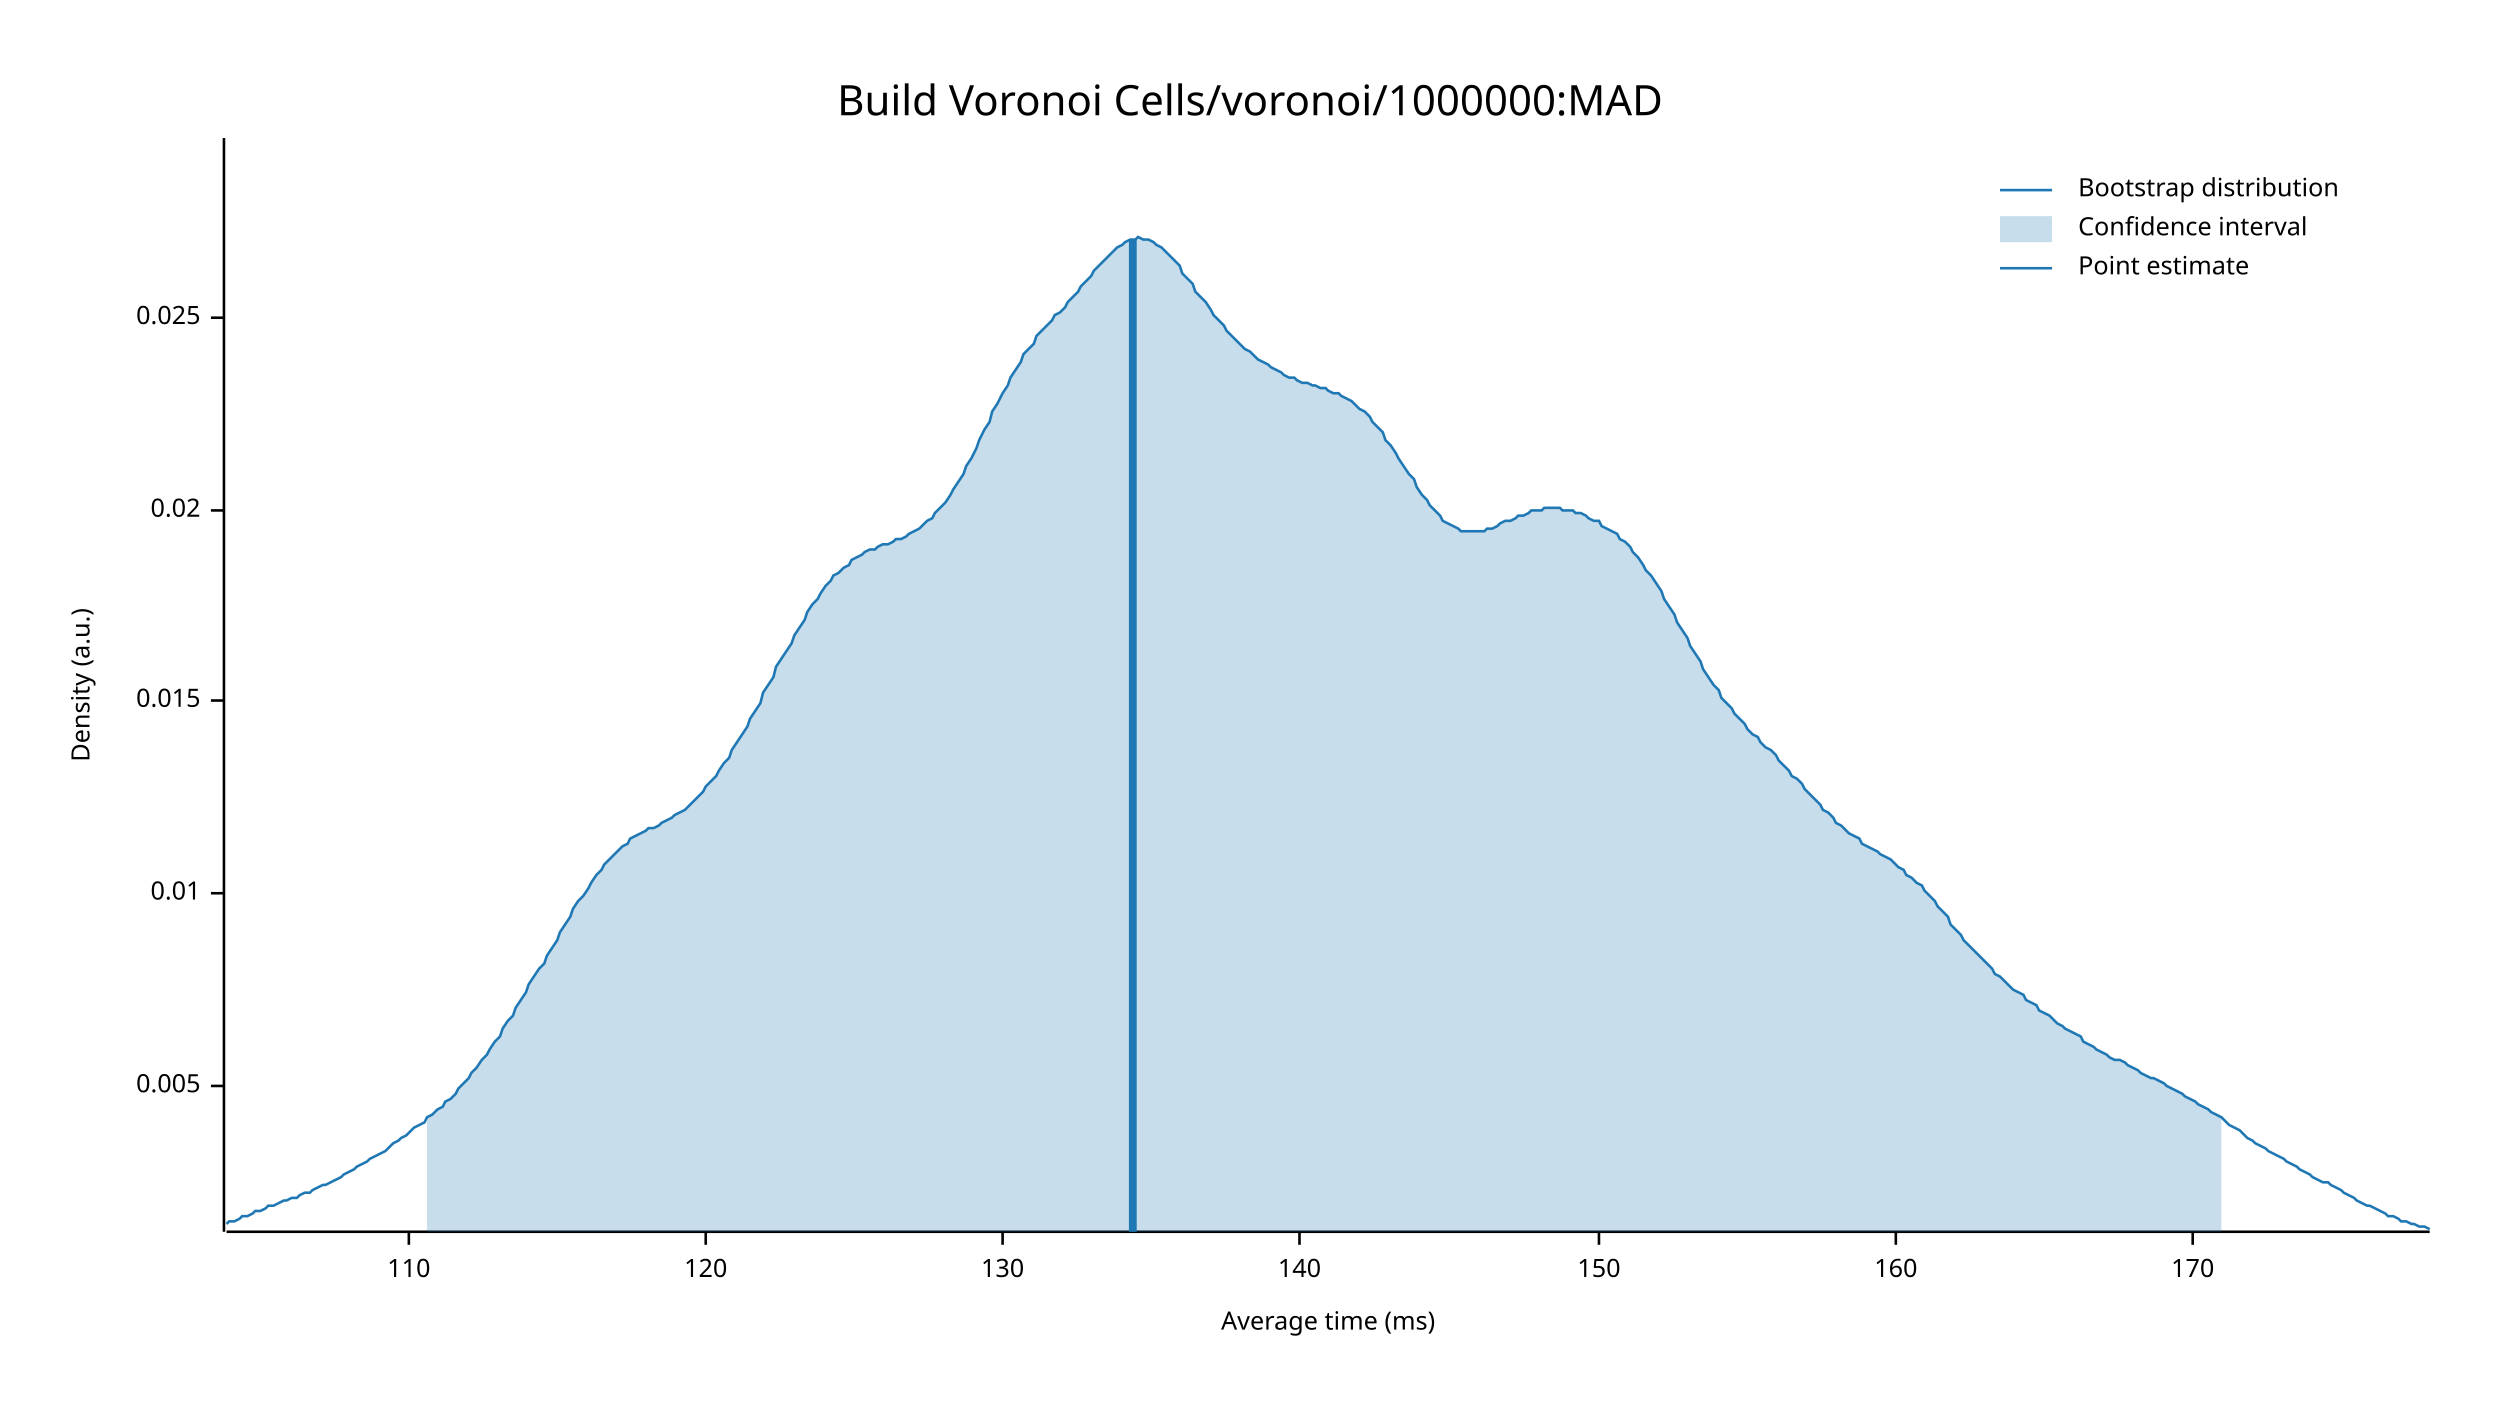
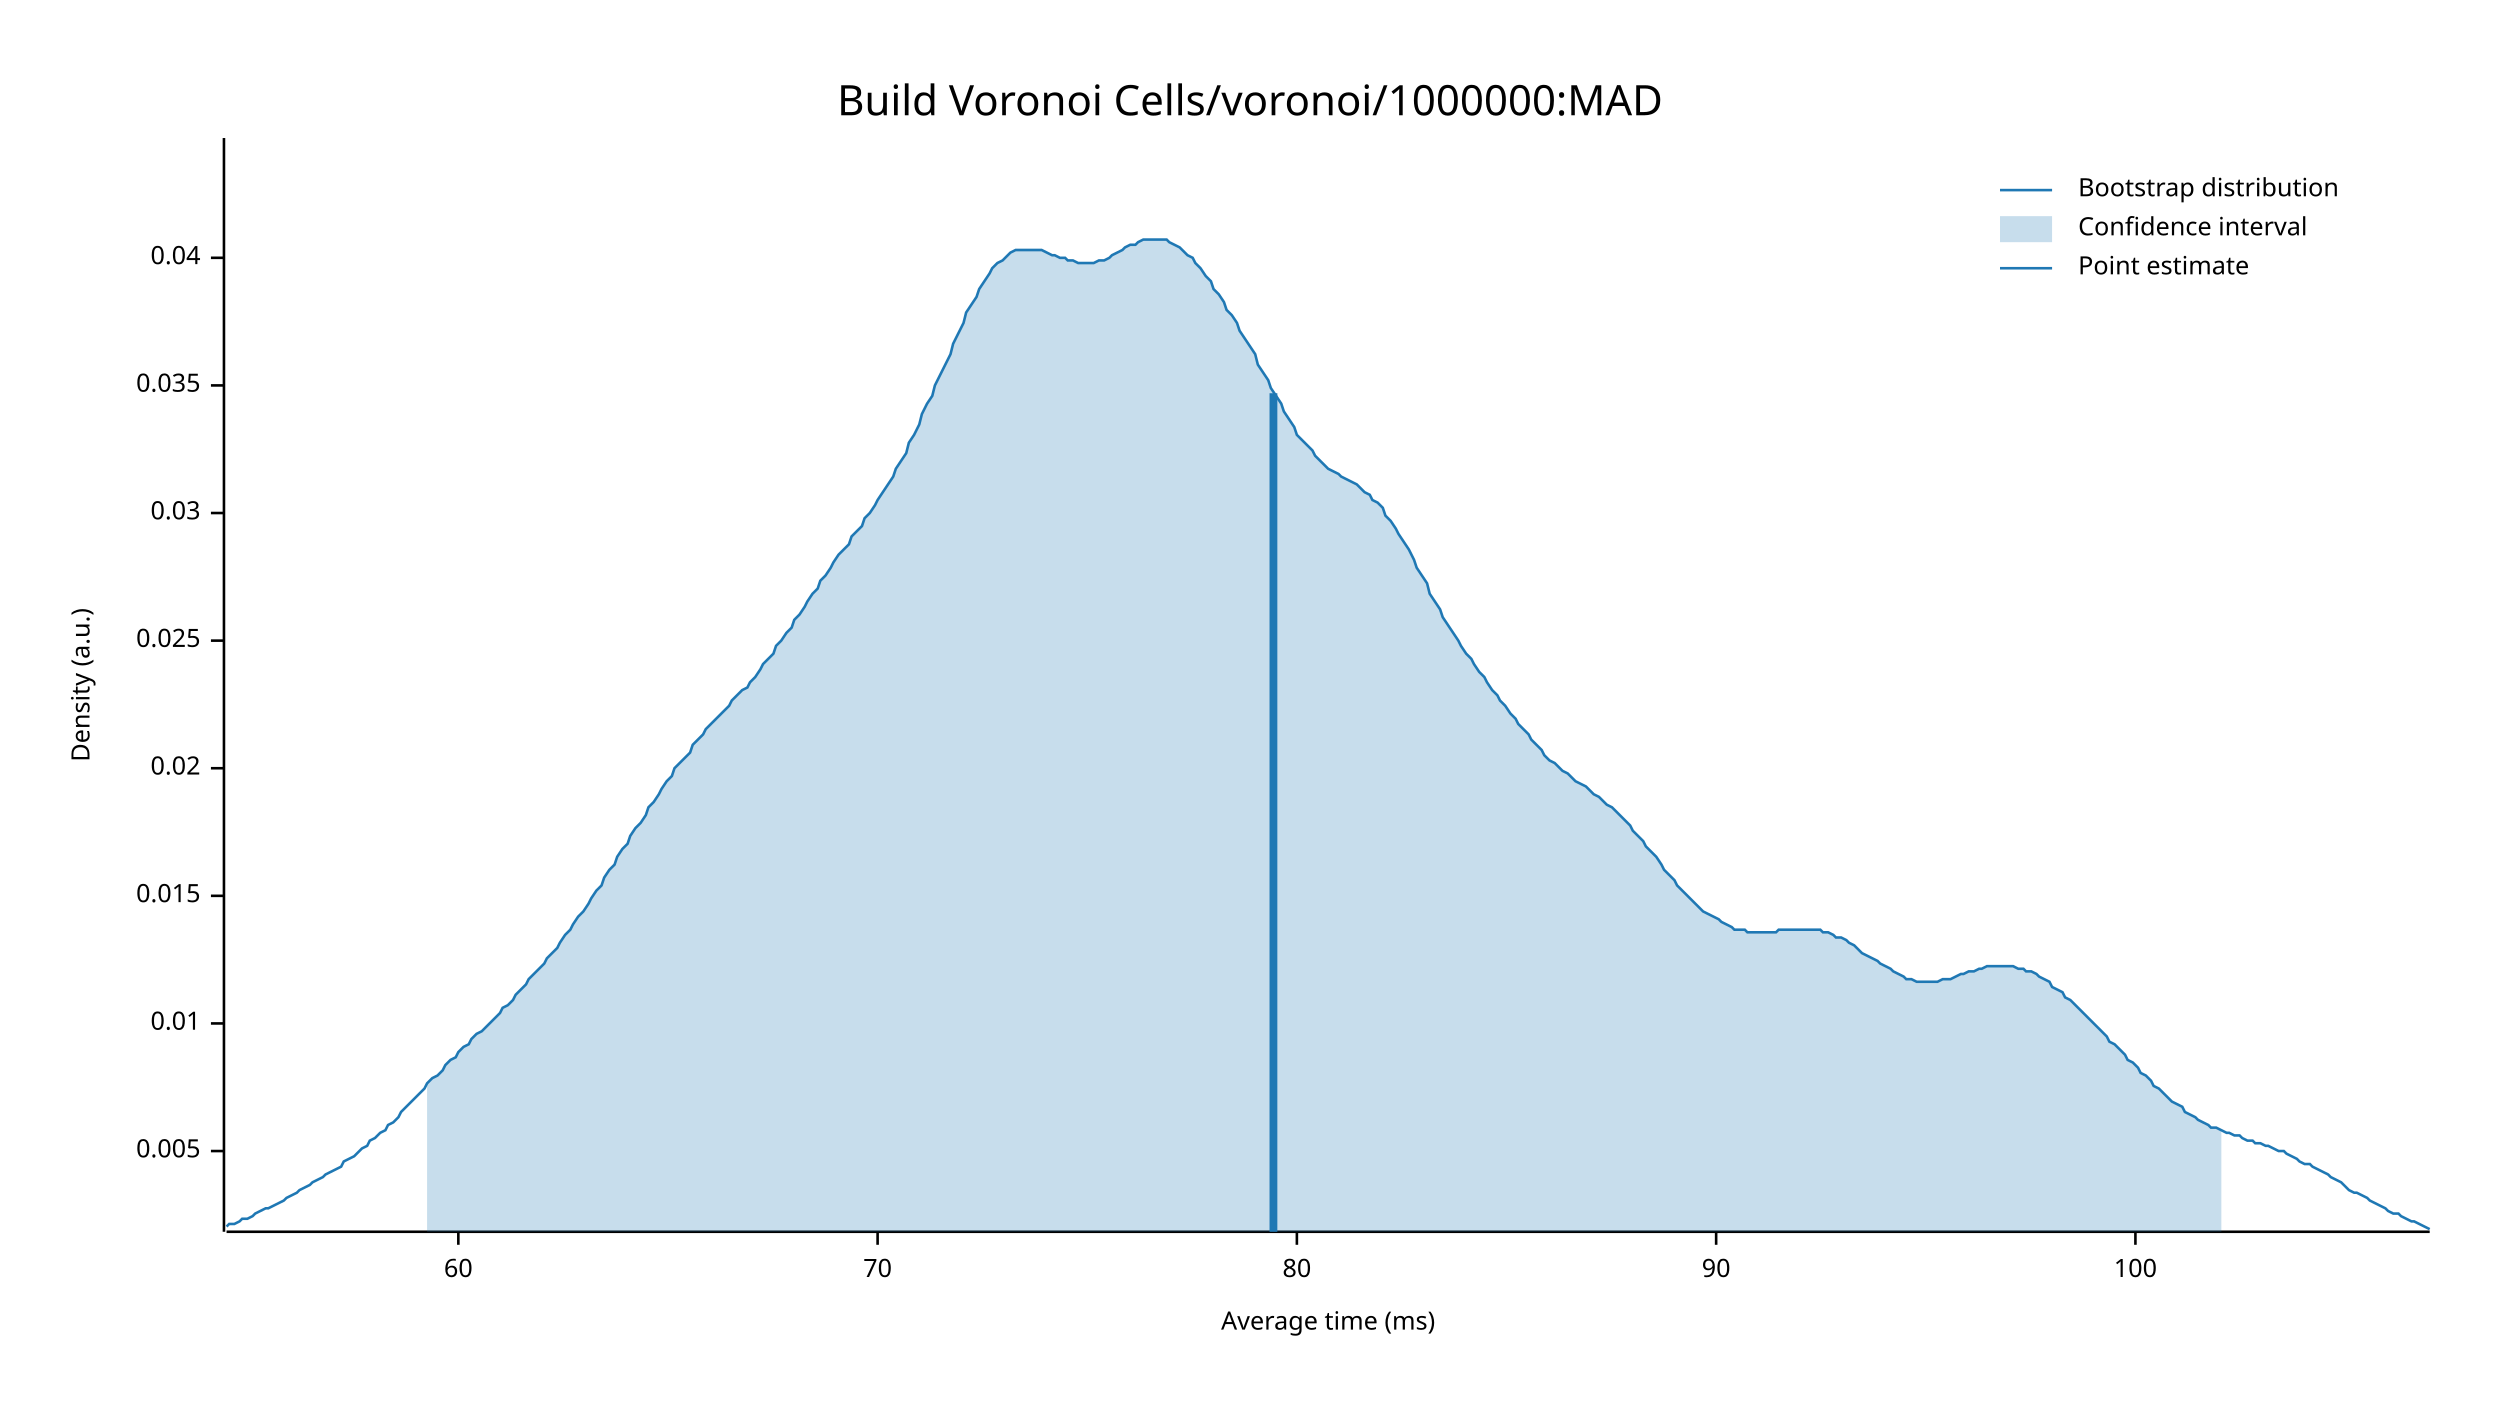
<svg xmlns="http://www.w3.org/2000/svg" width="960" height="540" viewBox="0 0 960 540">
  <text x="480" y="32" dy="0.76em" text-anchor="middle" font-family="sans-serif" font-size="16.129" opacity="1" fill="#000000">
Build Voronoi Cells/voronoi/1000000:MAD
</text>
  <text x="27" y="263" dy="0.76em" text-anchor="middle" font-family="sans-serif" font-size="9.677" opacity="1" fill="#000000" transform="rotate(270, 27, 263)">
Density (a.u.)
</text>
  <text x="510" y="513" dy="-0.5ex" text-anchor="middle" font-family="sans-serif" font-size="9.677" opacity="1" fill="#000000">
Average time (ms)
</text>
  <polyline fill="none" opacity="1" stroke="#000000" stroke-width="1" points="86,53 86,473 " />
-   <text x="77" y="417" dy="0.5ex" text-anchor="end" font-family="sans-serif" font-size="9.677" opacity="1" fill="#000000">
+   <text x="77" y="442" dy="0.5ex" text-anchor="end" font-family="sans-serif" font-size="9.677" opacity="1" fill="#000000">
0.005
</text>
-   <polyline fill="none" opacity="1" stroke="#000000" stroke-width="1" points="81,417 86,417 " />
-   <text x="77" y="343" dy="0.5ex" text-anchor="end" font-family="sans-serif" font-size="9.677" opacity="1" fill="#000000">
+   <polyline fill="none" opacity="1" stroke="#000000" stroke-width="1" points="81,442 86,442 " />
+   <text x="77" y="393" dy="0.5ex" text-anchor="end" font-family="sans-serif" font-size="9.677" opacity="1" fill="#000000">
0.01
</text>
-   <polyline fill="none" opacity="1" stroke="#000000" stroke-width="1" points="81,343 86,343 " />
-   <text x="77" y="269" dy="0.5ex" text-anchor="end" font-family="sans-serif" font-size="9.677" opacity="1" fill="#000000">
+   <polyline fill="none" opacity="1" stroke="#000000" stroke-width="1" points="81,393 86,393 " />
+   <text x="77" y="344" dy="0.5ex" text-anchor="end" font-family="sans-serif" font-size="9.677" opacity="1" fill="#000000">
0.015
</text>
-   <polyline fill="none" opacity="1" stroke="#000000" stroke-width="1" points="81,269 86,269 " />
-   <text x="77" y="196" dy="0.5ex" text-anchor="end" font-family="sans-serif" font-size="9.677" opacity="1" fill="#000000">
+   <polyline fill="none" opacity="1" stroke="#000000" stroke-width="1" points="81,344 86,344 " />
+   <text x="77" y="295" dy="0.5ex" text-anchor="end" font-family="sans-serif" font-size="9.677" opacity="1" fill="#000000">
0.02
</text>
-   <polyline fill="none" opacity="1" stroke="#000000" stroke-width="1" points="81,196 86,196 " />
-   <text x="77" y="122" dy="0.5ex" text-anchor="end" font-family="sans-serif" font-size="9.677" opacity="1" fill="#000000">
+   <polyline fill="none" opacity="1" stroke="#000000" stroke-width="1" points="81,295 86,295 " />
+   <text x="77" y="246" dy="0.5ex" text-anchor="end" font-family="sans-serif" font-size="9.677" opacity="1" fill="#000000">
0.025
</text>
-   <polyline fill="none" opacity="1" stroke="#000000" stroke-width="1" points="81,122 86,122 " />
+   <polyline fill="none" opacity="1" stroke="#000000" stroke-width="1" points="81,246 86,246 " />
+   <text x="77" y="197" dy="0.5ex" text-anchor="end" font-family="sans-serif" font-size="9.677" opacity="1" fill="#000000">
+ 0.03
+ </text>
+   <polyline fill="none" opacity="1" stroke="#000000" stroke-width="1" points="81,197 86,197 " />
+   <text x="77" y="148" dy="0.5ex" text-anchor="end" font-family="sans-serif" font-size="9.677" opacity="1" fill="#000000">
+ 0.035
+ </text>
+   <polyline fill="none" opacity="1" stroke="#000000" stroke-width="1" points="81,148 86,148 " />
+   <text x="77" y="99" dy="0.5ex" text-anchor="end" font-family="sans-serif" font-size="9.677" opacity="1" fill="#000000">
+ 0.04
+ </text>
+   <polyline fill="none" opacity="1" stroke="#000000" stroke-width="1" points="81,99 86,99 " />
  <polyline fill="none" opacity="1" stroke="#000000" stroke-width="1" points="87,473 933,473 " />
-   <text x="157" y="483" dy="0.76em" text-anchor="middle" font-family="sans-serif" font-size="9.677" opacity="1" fill="#000000">
- 110
+   <text x="176" y="483" dy="0.76em" text-anchor="middle" font-family="sans-serif" font-size="9.677" opacity="1" fill="#000000">
+ 60
</text>
-   <polyline fill="none" opacity="1" stroke="#000000" stroke-width="1" points="157,473 157,478 " />
-   <text x="271" y="483" dy="0.76em" text-anchor="middle" font-family="sans-serif" font-size="9.677" opacity="1" fill="#000000">
- 120
+   <polyline fill="none" opacity="1" stroke="#000000" stroke-width="1" points="176,473 176,478 " />
+   <text x="337" y="483" dy="0.76em" text-anchor="middle" font-family="sans-serif" font-size="9.677" opacity="1" fill="#000000">
+ 70
</text>
-   <polyline fill="none" opacity="1" stroke="#000000" stroke-width="1" points="271,473 271,478 " />
-   <text x="385" y="483" dy="0.76em" text-anchor="middle" font-family="sans-serif" font-size="9.677" opacity="1" fill="#000000">
- 130
+   <polyline fill="none" opacity="1" stroke="#000000" stroke-width="1" points="337,473 337,478 " />
+   <text x="498" y="483" dy="0.76em" text-anchor="middle" font-family="sans-serif" font-size="9.677" opacity="1" fill="#000000">
+ 80
</text>
-   <polyline fill="none" opacity="1" stroke="#000000" stroke-width="1" points="385,473 385,478 " />
-   <text x="499" y="483" dy="0.76em" text-anchor="middle" font-family="sans-serif" font-size="9.677" opacity="1" fill="#000000">
- 140
+   <polyline fill="none" opacity="1" stroke="#000000" stroke-width="1" points="498,473 498,478 " />
+   <text x="659" y="483" dy="0.76em" text-anchor="middle" font-family="sans-serif" font-size="9.677" opacity="1" fill="#000000">
+ 90
</text>
-   <polyline fill="none" opacity="1" stroke="#000000" stroke-width="1" points="499,473 499,478 " />
-   <text x="614" y="483" dy="0.76em" text-anchor="middle" font-family="sans-serif" font-size="9.677" opacity="1" fill="#000000">
- 150
+   <polyline fill="none" opacity="1" stroke="#000000" stroke-width="1" points="659,473 659,478 " />
+   <text x="820" y="483" dy="0.76em" text-anchor="middle" font-family="sans-serif" font-size="9.677" opacity="1" fill="#000000">
+ 100
</text>
-   <polyline fill="none" opacity="1" stroke="#000000" stroke-width="1" points="614,473 614,478 " />
-   <text x="728" y="483" dy="0.76em" text-anchor="middle" font-family="sans-serif" font-size="9.677" opacity="1" fill="#000000">
- 160
- </text>
-   <polyline fill="none" opacity="1" stroke="#000000" stroke-width="1" points="728,473 728,478 " />
-   <text x="842" y="483" dy="0.76em" text-anchor="middle" font-family="sans-serif" font-size="9.677" opacity="1" fill="#000000">
- 170
- </text>
-   <polyline fill="none" opacity="1" stroke="#000000" stroke-width="1" points="842,473 842,478 " />
-   <polyline fill="none" opacity="1" stroke="#1F78B4" stroke-width="1" points="87,470 88,469 90,469 92,468 93,467 95,467 97,466 98,465 100,465 102,464 103,463 105,463 107,462 109,461 110,461 112,460 114,460 115,459 117,458 119,458 120,457 122,456 124,455 125,455 127,454 129,453 131,452 132,451 134,450 136,449 137,448 139,447 141,446 142,445 144,444 146,443 148,442 149,441 151,439 153,438 154,437 156,436 158,434 159,433 161,432 163,431 164,429 166,428 168,426 170,425 171,423 173,422 175,420 176,418 178,416 180,414 181,412 183,410 185,407 187,405 188,403 190,400 192,398 193,395 195,392 197,390 198,387 200,384 202,381 203,378 205,375 207,372 209,370 210,367 212,364 214,361 215,358 217,355 219,352 220,349 222,346 224,344 226,341 227,339 229,336 231,334 232,332 234,330 236,328 237,327 239,325 241,324 242,322 244,321 246,320 248,319 249,318 251,318 253,317 254,316 256,315 258,314 259,313 261,312 263,311 265,309 266,308 268,306 270,304 271,302 273,300 275,298 276,296 278,293 280,291 281,288 283,285 285,282 287,279 288,276 290,273 292,270 293,266 295,263 297,260 298,256 300,253 302,250 304,247 305,244 307,241 309,238 310,235 312,232 314,230 315,228 317,225 319,223 320,221 322,220 324,218 326,217 327,215 329,214 331,213 332,212 334,211 336,211 337,210 339,209 341,209 343,208 344,207 346,207 348,206 349,205 351,204 353,203 354,202 356,200 358,199 359,197 361,195 363,193 365,190 366,188 368,185 370,182 371,179 373,176 375,172 376,169 378,165 380,162 381,158 383,155 385,151 387,148 388,145 390,142 392,139 393,136 395,134 397,132 398,129 400,127 402,125 404,123 405,121 407,120 409,118 410,116 412,114 414,112 415,110 417,108 419,106 420,104 422,102 424,100 426,98 427,97 429,95 431,94 432,93 434,92 436,92 437,91 439,92 441,92 443,93 444,94 446,95 448,97 449,98 451,100 453,102 454,105 456,107 458,109 459,112 461,114 463,116 465,119 466,121 468,123 470,125 471,127 473,129 475,131 476,132 478,134 480,135 482,137 483,138 485,139 487,140 488,141 490,142 492,143 493,144 495,145 497,145 498,146 500,147 502,147 504,148 505,148 507,149 509,149 510,150 512,151 514,151 515,152 517,153 519,154 521,156 522,157 524,158 526,160 527,162 529,164 531,166 532,169 534,171 536,174 537,176 539,179 541,182 543,184 544,187 546,190 548,192 549,194 551,196 553,198 554,200 556,201 558,202 560,203 561,204 563,204 565,204 566,204 568,204 570,204 571,203 573,203 575,202 576,201 578,200 580,200 582,199 583,198 585,198 587,197 588,196 590,196 592,196 593,195 595,195 597,195 599,195 600,196 602,196 604,196 605,197 607,197 609,198 610,199 612,200 614,200 615,202 617,203 619,204 621,205 622,207 624,208 626,210 627,212 629,214 631,217 632,219 634,221 636,224 638,227 639,230 641,233 643,236 644,239 646,242 648,245 649,248 651,251 653,254 654,257 656,260 658,263 660,265 661,268 663,270 665,272 666,274 668,276 670,278 671,280 673,282 675,283 676,285 678,287 680,288 682,290 683,292 685,294 687,296 688,298 690,299 692,301 693,303 695,305 697,307 699,309 700,311 702,312 704,314 705,316 707,317 709,319 710,320 712,321 714,322 715,324 717,325 719,326 721,327 722,328 724,329 726,330 727,331 729,333 731,334 732,336 734,337 736,339 738,340 739,342 741,344 743,346 744,348 746,350 748,352 749,355 751,357 753,359 754,361 756,363 758,365 760,367 761,368 763,370 765,372 766,374 768,375 770,377 771,378 773,380 775,381 777,382 778,384 780,385 782,386 783,388 785,389 787,390 788,391 790,393 792,394 793,395 795,396 797,397 799,398 800,400 802,401 804,402 805,403 807,404 809,405 810,406 812,407 814,407 816,408 817,409 819,410 821,411 822,412 824,413 826,414 827,414 829,415 831,416 832,417 834,418 836,419 838,420 839,421 841,422 843,423 844,424 846,425 848,426 849,427 851,428 853,429 855,431 856,432 858,433 860,434 861,435 863,437 865,438 866,439 868,440 870,441 871,442 873,443 875,444 877,445 878,446 880,447 882,448 883,449 885,450 887,451 888,452 890,453 892,454 894,454 895,455 897,456 899,457 900,458 902,459 904,460 905,461 907,462 909,463 910,463 912,464 914,465 916,466 917,467 919,467 921,468 922,469 924,469 926,470 927,470 929,471 931,471 933,472 " />
-   <polygon opacity="0.25" fill="#1F78B4" points="164,429 166,428 168,426 170,425 171,423 173,422 175,420 176,418 178,416 180,414 181,412 183,410 185,407 187,405 188,403 190,400 192,398 193,395 195,392 197,390 198,387 200,384 202,381 203,378 205,375 207,372 209,370 210,367 212,364 214,361 215,358 217,355 219,352 220,349 222,346 224,344 226,341 227,339 229,336 231,334 232,332 234,330 236,328 237,327 239,325 241,324 242,322 244,321 246,320 248,319 249,318 251,318 253,317 254,316 256,315 258,314 259,313 261,312 263,311 265,309 266,308 268,306 270,304 271,302 273,300 275,298 276,296 278,293 280,291 281,288 283,285 285,282 287,279 288,276 290,273 292,270 293,266 295,263 297,260 298,256 300,253 302,250 304,247 305,244 307,241 309,238 310,235 312,232 314,230 315,228 317,225 319,223 320,221 322,220 324,218 326,217 327,215 329,214 331,213 332,212 334,211 336,211 337,210 339,209 341,209 343,208 344,207 346,207 348,206 349,205 351,204 353,203 354,202 356,200 358,199 359,197 361,195 363,193 365,190 366,188 368,185 370,182 371,179 373,176 375,172 376,169 378,165 380,162 381,158 383,155 385,151 387,148 388,145 390,142 392,139 393,136 395,134 397,132 398,129 400,127 402,125 404,123 405,121 407,120 409,118 410,116 412,114 414,112 415,110 417,108 419,106 420,104 422,102 424,100 426,98 427,97 429,95 431,94 432,93 434,92 436,92 437,91 439,92 441,92 443,93 444,94 446,95 448,97 449,98 451,100 453,102 454,105 456,107 458,109 459,112 461,114 463,116 465,119 466,121 468,123 470,125 471,127 473,129 475,131 476,132 478,134 480,135 482,137 483,138 485,139 487,140 488,141 490,142 492,143 493,144 495,145 497,145 498,146 500,147 502,147 504,148 505,148 507,149 509,149 510,150 512,151 514,151 515,152 517,153 519,154 521,156 522,157 524,158 526,160 527,162 529,164 531,166 532,169 534,171 536,174 537,176 539,179 541,182 543,184 544,187 546,190 548,192 549,194 551,196 553,198 554,200 556,201 558,202 560,203 561,204 563,204 565,204 566,204 568,204 570,204 571,203 573,203 575,202 576,201 578,200 580,200 582,199 583,198 585,198 587,197 588,196 590,196 592,196 593,195 595,195 597,195 599,195 600,196 602,196 604,196 605,197 607,197 609,198 610,199 612,200 614,200 615,202 617,203 619,204 621,205 622,207 624,208 626,210 627,212 629,214 631,217 632,219 634,221 636,224 638,227 639,230 641,233 643,236 644,239 646,242 648,245 649,248 651,251 653,254 654,257 656,260 658,263 660,265 661,268 663,270 665,272 666,274 668,276 670,278 671,280 673,282 675,283 676,285 678,287 680,288 682,290 683,292 685,294 687,296 688,298 690,299 692,301 693,303 695,305 697,307 699,309 700,311 702,312 704,314 705,316 707,317 709,319 710,320 712,321 714,322 715,324 717,325 719,326 721,327 722,328 724,329 726,330 727,331 729,333 731,334 732,336 734,337 736,339 738,340 739,342 741,344 743,346 744,348 746,350 748,352 749,355 751,357 753,359 754,361 756,363 758,365 760,367 761,368 763,370 765,372 766,374 768,375 770,377 771,378 773,380 775,381 777,382 778,384 780,385 782,386 783,388 785,389 787,390 788,391 790,393 792,394 793,395 795,396 797,397 799,398 800,400 802,401 804,402 805,403 807,404 809,405 810,406 812,407 814,407 816,408 817,409 819,410 821,411 822,412 824,413 826,414 827,414 829,415 831,416 832,417 834,418 836,419 838,420 839,421 841,422 843,423 844,424 846,425 848,426 849,427 851,428 853,429 853,473 164,473 " />
-   <polyline fill="none" opacity="1" stroke="#1F78B4" stroke-width="3" points="435,473 435,92 " />
+   <polyline fill="none" opacity="1" stroke="#000000" stroke-width="1" points="820,473 820,478 " />
+   <polyline fill="none" opacity="1" stroke="#1F78B4" stroke-width="1" points="87,471 88,470 90,470 92,469 93,468 95,468 97,467 98,466 100,465 102,464 103,464 105,463 107,462 109,461 110,460 112,459 114,458 115,457 117,456 119,455 120,454 122,453 124,452 125,451 127,450 129,449 131,448 132,446 134,445 136,444 137,443 139,441 141,440 142,438 144,437 146,435 148,434 149,432 151,431 153,429 154,427 156,425 158,423 159,422 161,420 163,418 164,416 166,414 168,413 170,411 171,409 173,407 175,406 176,404 178,402 180,401 181,399 183,397 185,396 187,394 188,393 190,391 192,389 193,387 195,386 197,384 198,382 200,380 202,378 203,376 205,374 207,372 209,370 210,368 212,366 214,364 215,362 217,359 219,357 220,355 222,352 224,350 226,347 227,345 229,342 231,340 232,337 234,334 236,332 237,329 239,326 241,324 242,321 244,318 246,316 248,313 249,310 251,308 253,305 254,303 256,300 258,298 259,295 261,293 263,291 265,289 266,286 268,284 270,282 271,280 273,278 275,276 276,275 278,273 280,271 281,269 283,267 285,265 287,264 288,262 290,260 292,257 293,255 295,253 297,251 298,248 300,246 302,243 304,241 305,238 307,236 309,233 310,231 312,228 314,226 315,223 317,221 319,218 320,216 322,213 324,211 326,209 327,206 329,204 331,202 332,199 334,197 336,194 337,192 339,189 341,186 343,183 344,180 346,177 348,174 349,170 351,167 353,163 354,159 356,155 358,152 359,148 361,144 363,140 365,136 366,132 368,128 370,124 371,120 373,117 375,114 376,111 378,108 380,105 381,103 383,101 385,100 387,98 388,97 390,96 392,96 393,96 395,96 397,96 398,96 400,96 402,97 404,98 405,98 407,99 409,99 410,100 412,100 414,101 415,101 417,101 419,101 420,101 422,100 424,100 426,99 427,98 429,97 431,96 432,95 434,94 436,94 437,93 439,92 441,92 443,92 444,92 446,92 448,92 449,93 451,94 453,95 454,96 456,98 458,99 459,101 461,103 463,106 465,108 466,111 468,113 470,116 471,119 473,121 475,124 476,127 478,130 480,133 482,136 483,140 485,143 487,146 488,149 490,152 492,155 493,158 495,161 497,164 498,167 500,169 502,171 504,173 505,175 507,177 509,179 510,180 512,181 514,182 515,183 517,184 519,185 521,186 522,187 524,189 526,190 527,192 529,193 531,195 532,198 534,200 536,203 537,205 539,208 541,211 543,215 544,218 546,221 548,224 549,228 551,231 553,234 554,237 556,240 558,243 560,246 561,248 563,251 565,253 566,255 568,258 570,260 571,262 573,265 575,267 576,269 578,271 580,274 582,276 583,278 585,280 587,282 588,284 590,286 592,288 593,290 595,292 597,293 599,295 600,296 602,297 604,299 605,300 607,301 609,302 610,303 612,305 614,306 615,307 617,309 619,310 621,312 622,313 624,315 626,317 627,319 629,321 631,323 632,325 634,327 636,329 638,332 639,334 641,336 643,338 644,340 646,342 648,344 649,345 651,347 653,349 654,350 656,351 658,352 660,353 661,354 663,355 665,356 666,357 668,357 670,357 671,358 673,358 675,358 676,358 678,358 680,358 682,358 683,357 685,357 687,357 688,357 690,357 692,357 693,357 695,357 697,357 699,357 700,358 702,358 704,359 705,360 707,360 709,361 710,362 712,363 714,365 715,366 717,367 719,368 721,369 722,370 724,371 726,372 727,373 729,374 731,375 732,376 734,376 736,377 738,377 739,377 741,377 743,377 744,377 746,376 748,376 749,376 751,375 753,374 754,374 756,373 758,373 760,372 761,372 763,371 765,371 766,371 768,371 770,371 771,371 773,371 775,372 777,372 778,373 780,373 782,374 783,375 785,376 787,377 788,379 790,380 792,381 793,383 795,384 797,386 799,388 800,389 802,391 804,393 805,394 807,396 809,398 810,400 812,401 814,403 816,405 817,407 819,408 821,410 822,412 824,413 826,415 827,417 829,418 831,420 832,421 834,423 836,424 838,425 839,427 841,428 843,429 844,430 846,431 848,432 849,433 851,433 853,434 855,435 856,435 858,436 860,436 861,437 863,438 865,438 866,439 868,439 870,440 871,440 873,441 875,442 877,442 878,443 880,444 882,445 883,446 885,447 887,447 888,448 890,449 892,450 894,451 895,452 897,453 899,454 900,455 902,457 904,458 905,458 907,459 909,460 910,461 912,462 914,463 916,464 917,465 919,466 921,466 922,467 924,468 926,469 927,469 929,470 931,471 933,472 " />
+   <polygon opacity="0.25" fill="#1F78B4" points="164,416 166,414 168,413 170,411 171,409 173,407 175,406 176,404 178,402 180,401 181,399 183,397 185,396 187,394 188,393 190,391 192,389 193,387 195,386 197,384 198,382 200,380 202,378 203,376 205,374 207,372 209,370 210,368 212,366 214,364 215,362 217,359 219,357 220,355 222,352 224,350 226,347 227,345 229,342 231,340 232,337 234,334 236,332 237,329 239,326 241,324 242,321 244,318 246,316 248,313 249,310 251,308 253,305 254,303 256,300 258,298 259,295 261,293 263,291 265,289 266,286 268,284 270,282 271,280 273,278 275,276 276,275 278,273 280,271 281,269 283,267 285,265 287,264 288,262 290,260 292,257 293,255 295,253 297,251 298,248 300,246 302,243 304,241 305,238 307,236 309,233 310,231 312,228 314,226 315,223 317,221 319,218 320,216 322,213 324,211 326,209 327,206 329,204 331,202 332,199 334,197 336,194 337,192 339,189 341,186 343,183 344,180 346,177 348,174 349,170 351,167 353,163 354,159 356,155 358,152 359,148 361,144 363,140 365,136 366,132 368,128 370,124 371,120 373,117 375,114 376,111 378,108 380,105 381,103 383,101 385,100 387,98 388,97 390,96 392,96 393,96 395,96 397,96 398,96 400,96 402,97 404,98 405,98 407,99 409,99 410,100 412,100 414,101 415,101 417,101 419,101 420,101 422,100 424,100 426,99 427,98 429,97 431,96 432,95 434,94 436,94 437,93 439,92 441,92 443,92 444,92 446,92 448,92 449,93 451,94 453,95 454,96 456,98 458,99 459,101 461,103 463,106 465,108 466,111 468,113 470,116 471,119 473,121 475,124 476,127 478,130 480,133 482,136 483,140 485,143 487,146 488,149 490,152 492,155 493,158 495,161 497,164 498,167 500,169 502,171 504,173 505,175 507,177 509,179 510,180 512,181 514,182 515,183 517,184 519,185 521,186 522,187 524,189 526,190 527,192 529,193 531,195 532,198 534,200 536,203 537,205 539,208 541,211 543,215 544,218 546,221 548,224 549,228 551,231 553,234 554,237 556,240 558,243 560,246 561,248 563,251 565,253 566,255 568,258 570,260 571,262 573,265 575,267 576,269 578,271 580,274 582,276 583,278 585,280 587,282 588,284 590,286 592,288 593,290 595,292 597,293 599,295 600,296 602,297 604,299 605,300 607,301 609,302 610,303 612,305 614,306 615,307 617,309 619,310 621,312 622,313 624,315 626,317 627,319 629,321 631,323 632,325 634,327 636,329 638,332 639,334 641,336 643,338 644,340 646,342 648,344 649,345 651,347 653,349 654,350 656,351 658,352 660,353 661,354 663,355 665,356 666,357 668,357 670,357 671,358 673,358 675,358 676,358 678,358 680,358 682,358 683,357 685,357 687,357 688,357 690,357 692,357 693,357 695,357 697,357 699,357 700,358 702,358 704,359 705,360 707,360 709,361 710,362 712,363 714,365 715,366 717,367 719,368 721,369 722,370 724,371 726,372 727,373 729,374 731,375 732,376 734,376 736,377 738,377 739,377 741,377 743,377 744,377 746,376 748,376 749,376 751,375 753,374 754,374 756,373 758,373 760,372 761,372 763,371 765,371 766,371 768,371 770,371 771,371 773,371 775,372 777,372 778,373 780,373 782,374 783,375 785,376 787,377 788,379 790,380 792,381 793,383 795,384 797,386 799,388 800,389 802,391 804,393 805,394 807,396 809,398 810,400 812,401 814,403 816,405 817,407 819,408 821,410 822,412 824,413 826,415 827,417 829,418 831,420 832,421 834,423 836,424 838,425 839,427 841,428 843,429 844,430 846,431 848,432 849,433 851,433 853,434 853,473 164,473 " />
+   <polyline fill="none" opacity="1" stroke="#1F78B4" stroke-width="3" points="489,473 489,151 " />
  <text x="798" y="68" dy="0.76em" text-anchor="start" font-family="sans-serif" font-size="9.677" opacity="1" fill="#000000">
Bootstrap distribution
</text>
  <text x="798" y="83" dy="0.76em" text-anchor="start" font-family="sans-serif" font-size="9.677" opacity="1" fill="#000000">
Confidence interval
</text>
  <text x="798" y="98" dy="0.76em" text-anchor="start" font-family="sans-serif" font-size="9.677" opacity="1" fill="#000000">
Point estimate
</text>
  <polyline fill="none" opacity="1" stroke="#1F78B4" stroke-width="1" points="768,73 788,73 " />
  <rect x="768" y="83" width="20" height="10" opacity="0.25" fill="#1F78B4" stroke="none" />
  <polyline fill="none" opacity="1" stroke="#1F78B4" stroke-width="1" points="768,103 788,103 " />
</svg>
